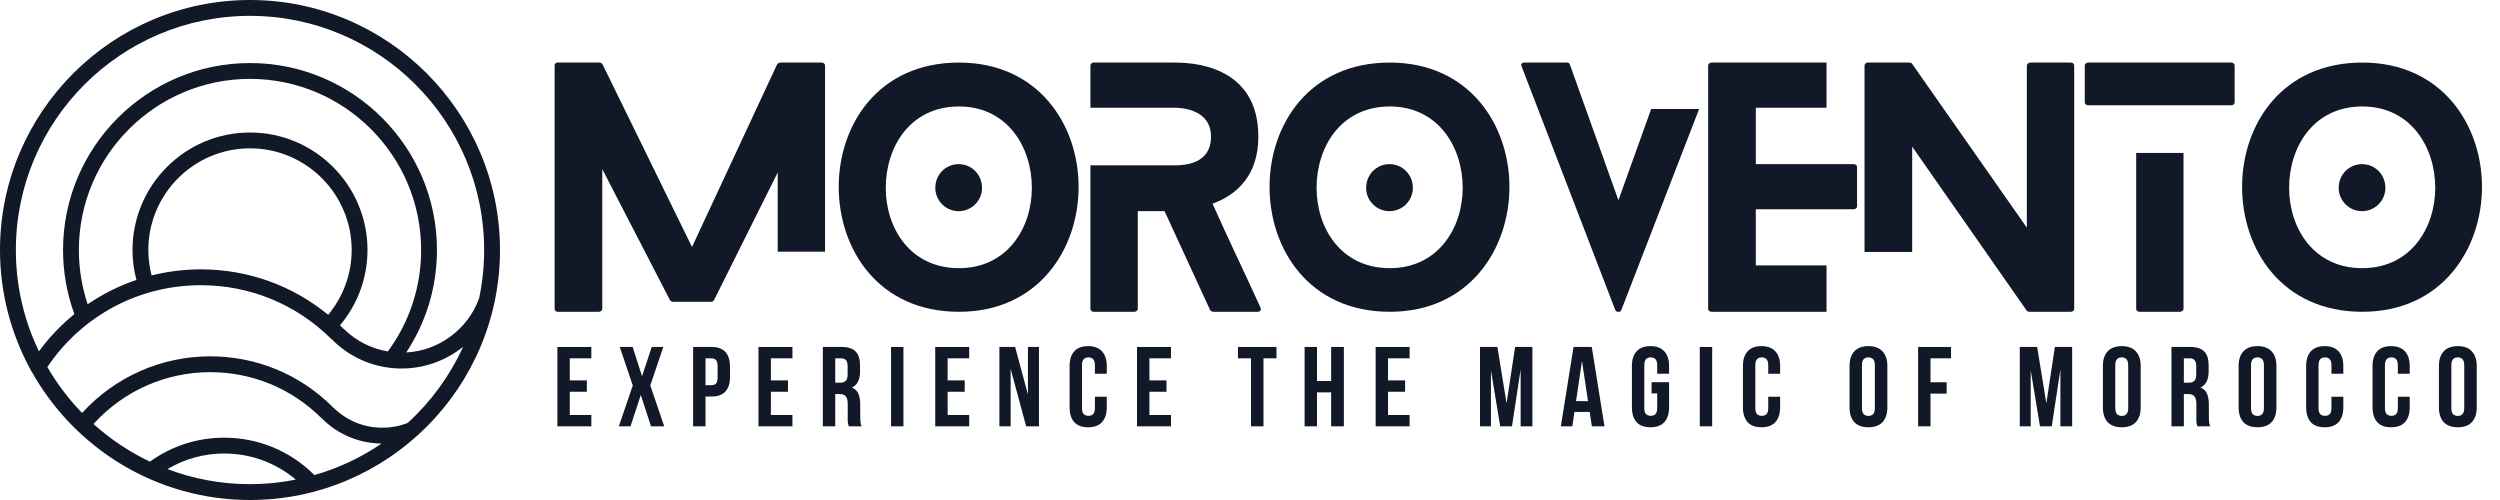
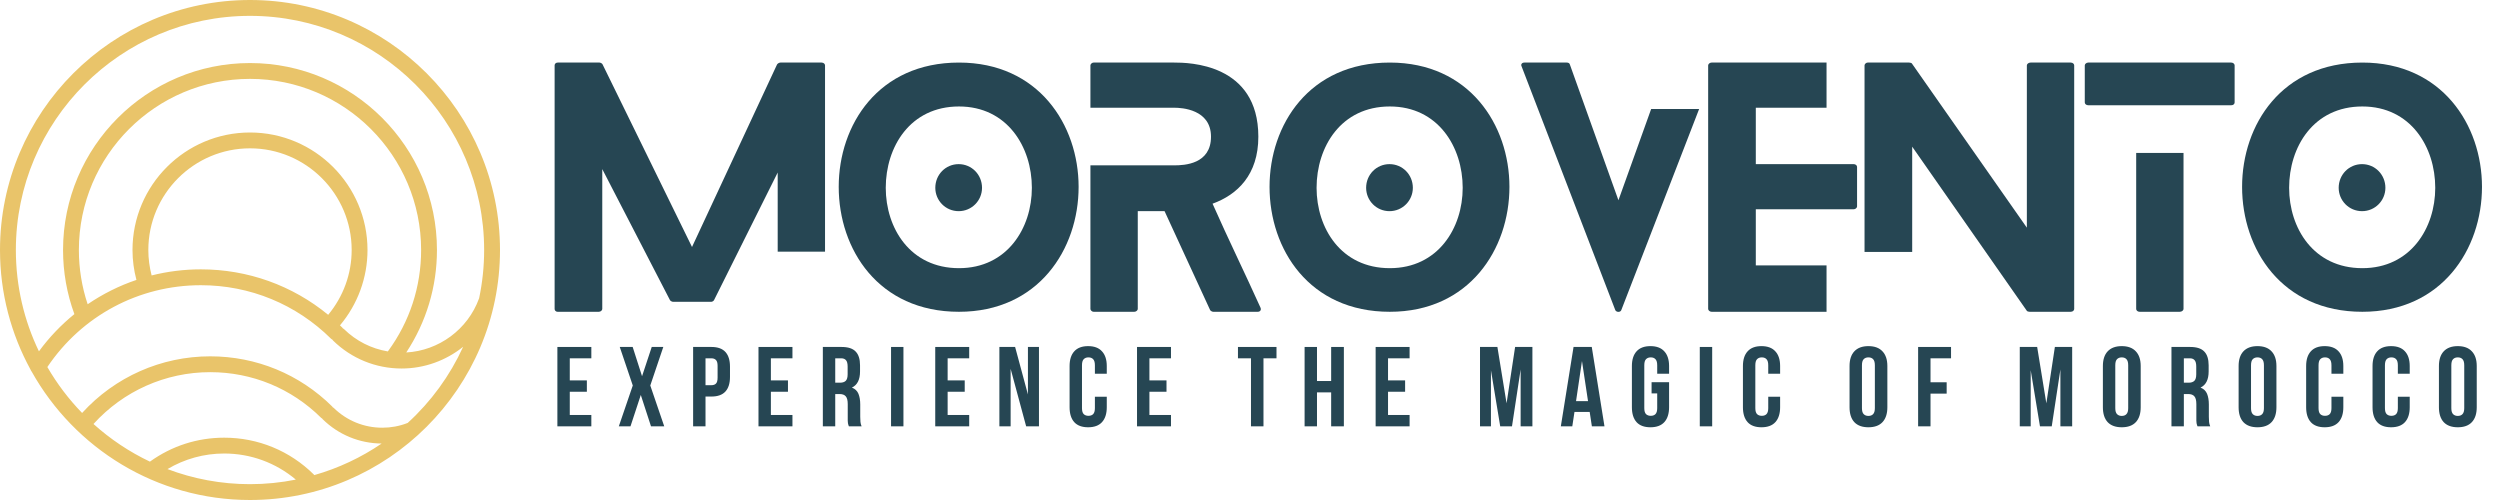
<svg xmlns="http://www.w3.org/2000/svg" width="500" zoomAndPan="magnify" viewBox="0 0 375 75" height="100" preserveAspectRatio="xMidYMid meet" version="1.0">
  <defs>
    <g />
-     <clipPath id="8f0e37012e">
+     <clipPath id="ae6194731f">
      <path d="M 0 0 L 75 0 L 75 75 L 0 75 Z M 0 0 " clip-rule="nonzero" />
    </clipPath>
-     <clipPath id="a81f0db49a">
+     <clipPath id="52504736ae">
      <path d="M 37.5 0 C 16.824 0 0 16.824 0 37.5 C 0 43.996 1.664 50.109 4.582 55.445 C 4.625 55.555 4.684 55.66 4.762 55.758 C 11.184 67.227 23.449 75 37.5 75 C 58.176 75 75 58.18 75 37.5 C 75 16.824 58.176 0 37.5 0 Z M 37.5 2.379 C 56.867 2.379 72.621 18.133 72.621 37.5 C 72.621 39.984 72.359 42.41 71.867 44.75 C 71.859 44.766 71.852 44.773 71.848 44.789 C 70.156 49.422 65.824 52.598 60.938 52.871 C 63.945 48.301 65.543 43.023 65.543 37.5 C 65.543 22.035 52.965 9.457 37.5 9.457 C 22.035 9.457 9.457 22.035 9.457 37.5 C 9.457 40.809 10.031 44.039 11.156 47.117 C 9.176 48.723 7.387 50.59 5.84 52.699 C 3.621 48.098 2.379 42.941 2.379 37.5 C 2.379 18.133 18.133 2.379 37.5 2.379 Z M 22.742 41.316 C 22.422 40.074 22.25 38.797 22.25 37.5 C 22.25 29.094 29.094 22.25 37.5 22.25 C 45.91 22.25 52.75 29.094 52.75 37.5 C 52.75 41.074 51.496 44.492 49.227 47.223 C 43.852 42.809 37.172 40.402 30.129 40.402 C 27.602 40.402 25.125 40.719 22.742 41.316 Z M 51.605 49.371 C 51.555 49.316 51.484 49.293 51.422 49.25 C 51.395 49.215 51.379 49.168 51.344 49.137 C 51.23 49.023 51.113 48.918 50.996 48.805 C 53.656 45.637 55.125 41.66 55.125 37.5 C 55.125 27.781 47.219 19.875 37.5 19.875 C 27.781 19.875 19.875 27.781 19.875 37.5 C 19.875 39.023 20.078 40.531 20.465 41.988 C 17.863 42.863 15.41 44.098 13.148 45.637 C 12.277 43.023 11.832 40.293 11.832 37.5 C 11.832 23.348 23.348 11.832 37.5 11.832 C 51.652 11.832 63.168 23.348 63.168 37.5 C 63.168 43.004 61.453 48.25 58.207 52.672 C 58.195 52.684 58.191 52.699 58.18 52.715 C 55.711 52.301 53.43 51.156 51.605 49.371 Z M 48.164 62.668 C 48.211 62.719 48.273 62.738 48.324 62.777 C 48.352 62.809 48.363 62.848 48.395 62.879 C 50.777 65.215 53.914 66.504 57.246 66.531 C 54.188 68.617 50.781 70.227 47.141 71.266 C 47.117 71.242 47.109 71.211 47.086 71.191 C 43.484 67.617 38.703 65.652 33.633 65.652 C 29.59 65.652 25.75 66.898 22.488 69.246 C 19.395 67.777 16.543 65.867 14.023 63.598 C 18.504 58.652 24.836 55.824 31.531 55.824 C 37.805 55.824 43.711 58.254 48.164 62.668 Z M 25.121 70.363 C 27.688 68.84 30.594 68.027 33.633 68.027 C 37.605 68.027 41.367 69.414 44.375 71.941 C 42.152 72.387 39.852 72.625 37.5 72.625 C 33.145 72.625 28.973 71.82 25.121 70.363 Z M 61.148 63.445 C 61.137 63.449 61.125 63.449 61.117 63.453 C 59.914 63.922 58.648 64.156 57.348 64.156 C 54.605 64.156 52.016 63.102 50.059 61.184 C 50.012 61.137 49.953 61.117 49.902 61.082 C 49.875 61.047 49.867 61.012 49.836 60.98 C 44.934 56.125 38.434 53.449 31.531 53.449 C 24.188 53.449 17.242 56.535 12.316 61.945 C 10.309 59.879 8.555 57.566 7.102 55.055 C 12.277 47.359 20.828 42.781 30.129 42.781 C 37.5 42.781 44.438 45.637 49.672 50.824 C 49.73 50.879 49.801 50.906 49.863 50.949 C 49.895 50.988 49.906 51.035 49.945 51.07 C 52.711 53.781 56.371 55.277 60.25 55.277 C 63.672 55.277 66.906 54.074 69.473 52.016 C 67.484 56.371 64.645 60.258 61.148 63.445 Z M 61.148 63.445 " clip-rule="nonzero" />
    </clipPath>
  </defs>
-   <g fill="#111827" fill-opacity="1">
+   <g fill="#264653" fill-opacity="1">
    <g transform="translate(83.19267, 46.768)">
      <g>
        <path d="M 33.461 -9.02 L 40.562 -9.02 L 40.562 -36.965 C 40.562 -37.152 40.375 -37.383 40.047 -37.383 L 33.879 -37.383 C 33.691 -37.383 33.461 -37.246 33.367 -37.105 L 20.609 -9.719 L 7.195 -37.105 C 7.148 -37.246 6.871 -37.383 6.73 -37.383 L 0.469 -37.383 C 0.141 -37.383 0 -37.152 0 -36.965 L 0 -0.422 C 0 -0.234 0.141 0 0.469 0 L 6.637 0 C 6.918 0 7.148 -0.234 7.148 -0.422 L 7.148 -21.402 L 17.289 -1.777 C 17.336 -1.637 17.617 -1.496 17.758 -1.496 L 23.504 -1.496 C 23.645 -1.496 23.879 -1.637 23.926 -1.777 L 33.461 -20.887 Z M 33.461 -9.02 " />
      </g>
    </g>
  </g>
-   <g fill="#111827" fill-opacity="1">
+   <g fill="#264653" fill-opacity="1">
    <g transform="translate(125.8079, 46.768)">
      <g>
        <path d="M 21.496 -18.598 C 21.496 -20.562 19.953 -22.148 17.992 -22.148 C 16.027 -22.148 14.488 -20.562 14.488 -18.598 C 14.488 -16.684 16.027 -15.094 17.992 -15.094 C 19.953 -15.094 21.496 -16.684 21.496 -18.598 Z M 35.984 -18.738 C 35.984 -28.039 29.953 -37.383 18.039 -37.383 C 5.934 -37.383 0 -28.039 0 -18.738 C 0 -9.395 5.934 0 18.039 0 C 29.953 0 35.984 -9.395 35.984 -18.738 Z M 28.973 -18.598 C 28.973 -12.57 25.281 -6.543 18.039 -6.543 C 10.703 -6.543 7.055 -12.57 7.055 -18.598 C 7.055 -24.719 10.703 -30.797 18.039 -30.797 C 25.281 -30.797 28.973 -24.719 28.973 -18.598 Z M 28.973 -18.598 " />
      </g>
    </g>
  </g>
-   <g fill="#111827" fill-opacity="1">
+   <g fill="#264653" fill-opacity="1">
    <g transform="translate(163.5634, 46.768)">
      <g>
        <path d="M 25.516 -0.609 C 23.18 -5.793 20.656 -10.934 18.32 -16.215 C 22.059 -17.57 25.188 -20.562 25.188 -26.262 C 25.188 -37.289 14.672 -37.383 12.57 -37.383 L 0.469 -37.383 C 0.234 -37.383 0 -37.152 0 -36.965 L 0 -30.609 L 12.57 -30.609 C 13.691 -30.609 18.086 -30.375 18.086 -26.262 C 18.086 -22.148 14.113 -21.965 12.57 -21.965 L 0 -21.965 L 0 -0.422 C 0 -0.234 0.234 0 0.469 0 L 6.59 0 C 6.871 0 7.102 -0.234 7.102 -0.422 L 7.102 -15.094 L 11.121 -15.094 L 17.945 -0.281 C 17.992 -0.141 18.273 0 18.41 0 L 25.094 0 C 25.469 0 25.656 -0.281 25.516 -0.609 Z M 25.516 -0.609 " />
      </g>
    </g>
  </g>
-   <g fill="#111827" fill-opacity="1">
+   <g fill="#264653" fill-opacity="1">
    <g transform="translate(190.4315, 46.768)">
      <g>
        <path d="M 21.496 -18.598 C 21.496 -20.562 19.953 -22.148 17.992 -22.148 C 16.027 -22.148 14.488 -20.562 14.488 -18.598 C 14.488 -16.684 16.027 -15.094 17.992 -15.094 C 19.953 -15.094 21.496 -16.684 21.496 -18.598 Z M 35.984 -18.738 C 35.984 -28.039 29.953 -37.383 18.039 -37.383 C 5.934 -37.383 0 -28.039 0 -18.738 C 0 -9.395 5.934 0 18.039 0 C 29.953 0 35.984 -9.395 35.984 -18.738 Z M 28.973 -18.598 C 28.973 -12.57 25.281 -6.543 18.039 -6.543 C 10.703 -6.543 7.055 -12.57 7.055 -18.598 C 7.055 -24.719 10.703 -30.797 18.039 -30.797 C 25.281 -30.797 28.973 -24.719 28.973 -18.598 Z M 28.973 -18.598 " />
      </g>
    </g>
  </g>
-   <g fill="#111827" fill-opacity="1">
+   <g fill="#264653" fill-opacity="1">
    <g transform="translate(228.1871, 46.768)">
      <g>
        <path d="M 19.488 -30.422 L 14.578 -16.73 L 7.289 -37.105 C 7.242 -37.289 7.055 -37.383 6.824 -37.383 L 0.469 -37.383 C 0.094 -37.383 -0.094 -37.105 0.047 -36.824 L 14.113 -0.234 C 14.301 0.094 14.859 0.094 15 -0.234 L 26.684 -30.422 Z M 19.488 -30.422 " />
      </g>
    </g>
  </g>
-   <g fill="#111827" fill-opacity="1">
+   <g fill="#264653" fill-opacity="1">
    <g transform="translate(256.2234, 46.768)">
      <g>
        <path d="M 17.758 -6.961 L 7.148 -6.961 L 7.148 -15.375 L 21.824 -15.375 C 22.105 -15.375 22.336 -15.609 22.336 -15.797 L 22.336 -21.73 C 22.336 -21.965 22.105 -22.148 21.824 -22.148 L 7.148 -22.148 L 7.148 -30.609 L 17.758 -30.609 L 17.758 -37.383 L 0.516 -37.383 C 0.234 -37.383 0 -37.152 0 -36.965 L 0 -0.422 C 0 -0.234 0.234 0 0.516 0 L 17.758 0 Z M 17.758 -6.961 " />
      </g>
    </g>
  </g>
-   <g fill="#111827" fill-opacity="1">
+   <g fill="#264653" fill-opacity="1">
    <g transform="translate(279.6805, 46.768)">
      <g>
        <path d="M 30.938 -37.383 L 24.906 -37.383 C 24.582 -37.383 24.348 -37.152 24.348 -36.965 L 24.348 -12.617 L 7.102 -37.246 C 7.055 -37.336 6.777 -37.383 6.684 -37.383 L 0.469 -37.383 C 0.234 -37.383 0 -37.152 0 -36.965 L 0 -8.973 L 7.148 -8.973 L 7.148 -24.766 L 24.348 -0.141 C 24.395 -0.047 24.672 0 24.766 0 L 30.938 0 C 31.262 0 31.449 -0.234 31.449 -0.422 L 31.449 -36.965 C 31.449 -37.152 31.262 -37.383 30.938 -37.383 Z M 30.938 -37.383 " />
      </g>
    </g>
  </g>
-   <g fill="#111827" fill-opacity="1">
+   <g fill="#264653" fill-opacity="1">
    <g transform="translate(312.7166, 46.768)">
      <g>
        <path d="M 7.711 -23.832 L 7.711 -0.422 C 7.711 -0.234 7.898 0 8.223 0 L 14.254 0 C 14.578 0 14.812 -0.234 14.812 -0.422 L 14.812 -23.832 Z M 0.516 -30.98 L 21.965 -30.98 C 22.289 -30.98 22.477 -31.168 22.477 -31.402 L 22.477 -36.965 C 22.477 -37.152 22.289 -37.383 21.965 -37.383 L 0.516 -37.383 C 0.234 -37.383 0 -37.152 0 -36.965 L 0 -31.402 C 0 -31.168 0.234 -30.98 0.516 -30.98 Z M 0.516 -30.98 " />
      </g>
    </g>
  </g>
-   <g fill="#111827" fill-opacity="1">
+   <g fill="#264653" fill-opacity="1">
    <g transform="translate(336.3138, 46.768)">
      <g>
        <path d="M 21.496 -18.598 C 21.496 -20.562 19.953 -22.148 17.992 -22.148 C 16.027 -22.148 14.488 -20.562 14.488 -18.598 C 14.488 -16.684 16.027 -15.094 17.992 -15.094 C 19.953 -15.094 21.496 -16.684 21.496 -18.598 Z M 35.984 -18.738 C 35.984 -28.039 29.953 -37.383 18.039 -37.383 C 5.934 -37.383 0 -28.039 0 -18.738 C 0 -9.395 5.934 0 18.039 0 C 29.953 0 35.984 -9.395 35.984 -18.738 Z M 28.973 -18.598 C 28.973 -12.57 25.281 -6.543 18.039 -6.543 C 10.703 -6.543 7.055 -12.57 7.055 -18.598 C 7.055 -24.719 10.703 -30.797 18.039 -30.797 C 25.281 -30.797 28.973 -24.719 28.973 -18.598 Z M 28.973 -18.598 " />
      </g>
    </g>
  </g>
-   <g fill="#111827" fill-opacity="1">
+   <g fill="#264653" fill-opacity="1">
    <g transform="translate(82.91979, 63.95)">
      <g>
        <path d="M 2.547 -6.891 L 5.109 -6.891 L 5.109 -5.188 L 2.547 -5.188 L 2.547 -1.703 L 5.781 -1.703 L 5.781 0 L 0.688 0 L 0.688 -11.906 L 5.781 -11.906 L 5.781 -10.203 L 2.547 -10.203 Z M 2.547 -6.891 " />
      </g>
    </g>
  </g>
-   <g fill="#111827" fill-opacity="1">
+   <g fill="#264653" fill-opacity="1">
    <g transform="translate(92.57291, 63.95)">
      <g>
        <path d="M 6.922 -11.906 L 4.969 -6.125 L 7.062 0 L 5.078 0 L 3.547 -4.703 L 2 0 L 0.25 0 L 2.344 -6.125 L 0.391 -11.906 L 2.328 -11.906 L 3.734 -7.516 L 5.188 -11.906 Z M 6.922 -11.906 " />
      </g>
    </g>
  </g>
-   <g fill="#111827" fill-opacity="1">
+   <g fill="#264653" fill-opacity="1">
    <g transform="translate(103.2795, 63.95)">
      <g>
        <path d="M 3.438 -11.906 C 4.375 -11.906 5.07 -11.656 5.531 -11.156 C 5.988 -10.656 6.219 -9.922 6.219 -8.953 L 6.219 -7.406 C 6.219 -6.445 5.988 -5.719 5.531 -5.219 C 5.07 -4.719 4.375 -4.469 3.438 -4.469 L 2.547 -4.469 L 2.547 0 L 0.688 0 L 0.688 -11.906 Z M 2.547 -10.203 L 2.547 -6.172 L 3.438 -6.172 C 3.727 -6.172 3.953 -6.25 4.109 -6.406 C 4.273 -6.562 4.359 -6.859 4.359 -7.297 L 4.359 -9.078 C 4.359 -9.504 4.273 -9.797 4.109 -9.953 C 3.953 -10.117 3.727 -10.203 3.438 -10.203 Z M 2.547 -10.203 " />
      </g>
    </g>
  </g>
-   <g fill="#111827" fill-opacity="1">
+   <g fill="#264653" fill-opacity="1">
    <g transform="translate(113.0856, 63.95)">
      <g>
        <path d="M 2.547 -6.891 L 5.109 -6.891 L 5.109 -5.188 L 2.547 -5.188 L 2.547 -1.703 L 5.781 -1.703 L 5.781 0 L 0.688 0 L 0.688 -11.906 L 5.781 -11.906 L 5.781 -10.203 L 2.547 -10.203 Z M 2.547 -6.891 " />
      </g>
    </g>
  </g>
-   <g fill="#111827" fill-opacity="1">
+   <g fill="#264653" fill-opacity="1">
    <g transform="translate(122.7387, 63.95)">
      <g>
        <path d="M 4.594 0 C 4.57 -0.082 4.547 -0.156 4.516 -0.219 C 4.492 -0.289 4.473 -0.375 4.453 -0.469 C 4.441 -0.57 4.43 -0.703 4.422 -0.859 C 4.422 -1.023 4.422 -1.227 4.422 -1.469 L 4.422 -3.328 C 4.422 -3.891 4.32 -4.281 4.125 -4.5 C 3.938 -4.727 3.629 -4.844 3.203 -4.844 L 2.547 -4.844 L 2.547 0 L 0.688 0 L 0.688 -11.906 L 3.5 -11.906 C 4.477 -11.906 5.18 -11.676 5.609 -11.219 C 6.047 -10.77 6.266 -10.082 6.266 -9.156 L 6.266 -8.234 C 6.266 -7.004 5.859 -6.195 5.047 -5.812 C 5.523 -5.625 5.852 -5.312 6.031 -4.875 C 6.207 -4.438 6.297 -3.906 6.297 -3.281 L 6.297 -1.438 C 6.297 -1.145 6.305 -0.891 6.328 -0.672 C 6.348 -0.453 6.406 -0.227 6.5 0 Z M 2.547 -10.203 L 2.547 -6.547 L 3.281 -6.547 C 3.633 -6.547 3.91 -6.633 4.109 -6.812 C 4.305 -7 4.406 -7.328 4.406 -7.797 L 4.406 -8.969 C 4.406 -9.406 4.328 -9.719 4.172 -9.906 C 4.016 -10.102 3.773 -10.203 3.453 -10.203 Z M 2.547 -10.203 " />
      </g>
    </g>
  </g>
-   <g fill="#111827" fill-opacity="1">
+   <g fill="#264653" fill-opacity="1">
    <g transform="translate(132.9695, 63.95)">
      <g>
        <path d="M 0.688 -11.906 L 2.547 -11.906 L 2.547 0 L 0.688 0 Z M 0.688 -11.906 " />
      </g>
    </g>
  </g>
-   <g fill="#111827" fill-opacity="1">
+   <g fill="#264653" fill-opacity="1">
    <g transform="translate(139.5981, 63.95)">
      <g>
        <path d="M 2.547 -6.891 L 5.109 -6.891 L 5.109 -5.188 L 2.547 -5.188 L 2.547 -1.703 L 5.781 -1.703 L 5.781 0 L 0.688 0 L 0.688 -11.906 L 5.781 -11.906 L 5.781 -10.203 L 2.547 -10.203 Z M 2.547 -6.891 " />
      </g>
    </g>
  </g>
-   <g fill="#111827" fill-opacity="1">
+   <g fill="#264653" fill-opacity="1">
    <g transform="translate(149.2512, 63.95)">
      <g>
        <path d="M 2.344 -8.625 L 2.344 0 L 0.656 0 L 0.656 -11.906 L 3.016 -11.906 L 4.938 -4.781 L 4.938 -11.906 L 6.594 -11.906 L 6.594 0 L 4.672 0 Z M 2.344 -8.625 " />
      </g>
    </g>
  </g>
-   <g fill="#111827" fill-opacity="1">
+   <g fill="#264653" fill-opacity="1">
    <g transform="translate(159.9068, 63.95)">
      <g>
        <path d="M 6.109 -4.438 L 6.109 -2.859 C 6.109 -1.891 5.867 -1.145 5.391 -0.625 C 4.922 -0.113 4.227 0.141 3.312 0.141 C 2.395 0.141 1.703 -0.113 1.234 -0.625 C 0.766 -1.145 0.531 -1.891 0.531 -2.859 L 0.531 -9.047 C 0.531 -10.004 0.766 -10.738 1.234 -11.25 C 1.703 -11.77 2.395 -12.031 3.312 -12.031 C 4.227 -12.031 4.922 -11.77 5.391 -11.25 C 5.867 -10.738 6.109 -10.004 6.109 -9.047 L 6.109 -7.891 L 4.328 -7.891 L 4.328 -9.156 C 4.328 -9.594 4.238 -9.898 4.062 -10.078 C 3.895 -10.254 3.66 -10.344 3.359 -10.344 C 3.066 -10.344 2.832 -10.254 2.656 -10.078 C 2.477 -9.898 2.391 -9.594 2.391 -9.156 L 2.391 -2.734 C 2.391 -2.305 2.477 -2.004 2.656 -1.828 C 2.832 -1.66 3.066 -1.578 3.359 -1.578 C 3.66 -1.578 3.895 -1.66 4.062 -1.828 C 4.238 -2.004 4.328 -2.305 4.328 -2.734 L 4.328 -4.438 Z M 6.109 -4.438 " />
      </g>
    </g>
  </g>
-   <g fill="#111827" fill-opacity="1">
+   <g fill="#264653" fill-opacity="1">
    <g transform="translate(169.8658, 63.95)">
      <g>
        <path d="M 2.547 -6.891 L 5.109 -6.891 L 5.109 -5.188 L 2.547 -5.188 L 2.547 -1.703 L 5.781 -1.703 L 5.781 0 L 0.688 0 L 0.688 -11.906 L 5.781 -11.906 L 5.781 -10.203 L 2.547 -10.203 Z M 2.547 -6.891 " />
      </g>
    </g>
  </g>
-   <g fill="#111827" fill-opacity="1">
+   <g fill="#264653" fill-opacity="1">
    <g transform="translate(179.5189, 63.95)">
      <g />
    </g>
  </g>
-   <g fill="#111827" fill-opacity="1">
+   <g fill="#264653" fill-opacity="1">
    <g transform="translate(185.5527, 63.95)">
      <g>
        <path d="M 0.141 -11.906 L 5.922 -11.906 L 5.922 -10.203 L 3.969 -10.203 L 3.969 0 L 2.094 0 L 2.094 -10.203 L 0.141 -10.203 Z M 0.141 -11.906 " />
      </g>
    </g>
  </g>
-   <g fill="#111827" fill-opacity="1">
+   <g fill="#264653" fill-opacity="1">
    <g transform="translate(195.0019, 63.95)">
      <g>
        <path d="M 2.547 0 L 0.688 0 L 0.688 -11.906 L 2.547 -11.906 L 2.547 -6.797 L 4.672 -6.797 L 4.672 -11.906 L 6.578 -11.906 L 6.578 0 L 4.672 0 L 4.672 -5.094 L 2.547 -5.094 Z M 2.547 0 " />
      </g>
    </g>
  </g>
-   <g fill="#111827" fill-opacity="1">
+   <g fill="#264653" fill-opacity="1">
    <g transform="translate(205.6576, 63.95)">
      <g>
        <path d="M 2.547 -6.891 L 5.109 -6.891 L 5.109 -5.188 L 2.547 -5.188 L 2.547 -1.703 L 5.781 -1.703 L 5.781 0 L 0.688 0 L 0.688 -11.906 L 5.781 -11.906 L 5.781 -10.203 L 2.547 -10.203 Z M 2.547 -6.891 " />
      </g>
    </g>
  </g>
-   <g fill="#111827" fill-opacity="1">
+   <g fill="#264653" fill-opacity="1">
    <g transform="translate(215.3107, 63.95)">
      <g />
    </g>
  </g>
-   <g fill="#111827" fill-opacity="1">
+   <g fill="#264653" fill-opacity="1">
    <g transform="translate(221.3445, 63.95)">
      <g>
        <path d="M 4.641 -3.453 L 5.922 -11.906 L 8.516 -11.906 L 8.516 0 L 6.75 0 L 6.75 -8.531 L 5.453 0 L 3.688 0 L 2.297 -8.422 L 2.297 0 L 0.656 0 L 0.656 -11.906 L 3.266 -11.906 Z M 4.641 -3.453 " />
      </g>
    </g>
  </g>
-   <g fill="#111827" fill-opacity="1">
+   <g fill="#264653" fill-opacity="1">
    <g transform="translate(233.9372, 63.95)">
      <g>
        <path d="M 6.734 0 L 4.844 0 L 4.516 -2.156 L 2.234 -2.156 L 1.906 0 L 0.188 0 L 2.094 -11.906 L 4.828 -11.906 Z M 2.469 -3.781 L 4.266 -3.781 L 3.359 -9.797 Z M 2.469 -3.781 " />
      </g>
    </g>
  </g>
-   <g fill="#111827" fill-opacity="1">
+   <g fill="#264653" fill-opacity="1">
    <g transform="translate(244.253, 63.95)">
      <g>
        <path d="M 3.484 -6.625 L 6.109 -6.625 L 6.109 -2.859 C 6.109 -1.891 5.867 -1.145 5.391 -0.625 C 4.922 -0.113 4.227 0.141 3.312 0.141 C 2.395 0.141 1.703 -0.113 1.234 -0.625 C 0.766 -1.145 0.531 -1.891 0.531 -2.859 L 0.531 -9.047 C 0.531 -10.004 0.766 -10.738 1.234 -11.25 C 1.703 -11.77 2.395 -12.031 3.312 -12.031 C 4.227 -12.031 4.922 -11.77 5.391 -11.25 C 5.867 -10.738 6.109 -10.004 6.109 -9.047 L 6.109 -7.891 L 4.328 -7.891 L 4.328 -9.156 C 4.328 -9.594 4.238 -9.898 4.062 -10.078 C 3.895 -10.254 3.66 -10.344 3.359 -10.344 C 3.066 -10.344 2.832 -10.254 2.656 -10.078 C 2.477 -9.898 2.391 -9.594 2.391 -9.156 L 2.391 -2.734 C 2.391 -2.305 2.477 -2.004 2.656 -1.828 C 2.832 -1.66 3.066 -1.578 3.359 -1.578 C 3.66 -1.578 3.895 -1.66 4.062 -1.828 C 4.238 -2.004 4.328 -2.305 4.328 -2.734 L 4.328 -4.938 L 3.484 -4.938 Z M 3.484 -6.625 " />
      </g>
    </g>
  </g>
-   <g fill="#111827" fill-opacity="1">
+   <g fill="#264653" fill-opacity="1">
    <g transform="translate(254.28, 63.95)">
      <g>
        <path d="M 0.688 -11.906 L 2.547 -11.906 L 2.547 0 L 0.688 0 Z M 0.688 -11.906 " />
      </g>
    </g>
  </g>
-   <g fill="#111827" fill-opacity="1">
+   <g fill="#264653" fill-opacity="1">
    <g transform="translate(260.9085, 63.95)">
      <g>
        <path d="M 6.109 -4.438 L 6.109 -2.859 C 6.109 -1.891 5.867 -1.145 5.391 -0.625 C 4.922 -0.113 4.227 0.141 3.312 0.141 C 2.395 0.141 1.703 -0.113 1.234 -0.625 C 0.766 -1.145 0.531 -1.891 0.531 -2.859 L 0.531 -9.047 C 0.531 -10.004 0.766 -10.738 1.234 -11.25 C 1.703 -11.77 2.395 -12.031 3.312 -12.031 C 4.227 -12.031 4.922 -11.77 5.391 -11.25 C 5.867 -10.738 6.109 -10.004 6.109 -9.047 L 6.109 -7.891 L 4.328 -7.891 L 4.328 -9.156 C 4.328 -9.594 4.238 -9.898 4.062 -10.078 C 3.895 -10.254 3.66 -10.344 3.359 -10.344 C 3.066 -10.344 2.832 -10.254 2.656 -10.078 C 2.477 -9.898 2.391 -9.594 2.391 -9.156 L 2.391 -2.734 C 2.391 -2.305 2.477 -2.004 2.656 -1.828 C 2.832 -1.66 3.066 -1.578 3.359 -1.578 C 3.66 -1.578 3.895 -1.66 4.062 -1.828 C 4.238 -2.004 4.328 -2.305 4.328 -2.734 L 4.328 -4.438 Z M 6.109 -4.438 " />
      </g>
    </g>
  </g>
-   <g fill="#111827" fill-opacity="1">
+   <g fill="#264653" fill-opacity="1">
    <g transform="translate(270.8675, 63.95)">
      <g />
    </g>
  </g>
-   <g fill="#111827" fill-opacity="1">
+   <g fill="#264653" fill-opacity="1">
    <g transform="translate(276.9013, 63.95)">
      <g>
        <path d="M 2.391 -2.734 C 2.391 -2.305 2.477 -2.004 2.656 -1.828 C 2.832 -1.648 3.066 -1.562 3.359 -1.562 C 3.66 -1.562 3.895 -1.648 4.062 -1.828 C 4.238 -2.004 4.328 -2.305 4.328 -2.734 L 4.328 -9.156 C 4.328 -9.594 4.238 -9.898 4.062 -10.078 C 3.895 -10.254 3.66 -10.344 3.359 -10.344 C 3.066 -10.344 2.832 -10.254 2.656 -10.078 C 2.477 -9.898 2.391 -9.594 2.391 -9.156 Z M 0.531 -9.047 C 0.531 -10.004 0.77 -10.738 1.25 -11.25 C 1.738 -11.77 2.441 -12.031 3.359 -12.031 C 4.285 -12.031 4.988 -11.77 5.469 -11.25 C 5.957 -10.738 6.203 -10.004 6.203 -9.047 L 6.203 -2.859 C 6.203 -1.891 5.957 -1.145 5.469 -0.625 C 4.988 -0.113 4.285 0.141 3.359 0.141 C 2.441 0.141 1.738 -0.113 1.25 -0.625 C 0.77 -1.145 0.531 -1.891 0.531 -2.859 Z M 0.531 -9.047 " />
      </g>
    </g>
  </g>
-   <g fill="#111827" fill-opacity="1">
+   <g fill="#264653" fill-opacity="1">
    <g transform="translate(287.0301, 63.95)">
      <g>
        <path d="M 2.547 -6.609 L 4.969 -6.609 L 4.969 -4.906 L 2.547 -4.906 L 2.547 0 L 0.688 0 L 0.688 -11.906 L 5.625 -11.906 L 5.625 -10.203 L 2.547 -10.203 Z M 2.547 -6.609 " />
      </g>
    </g>
  </g>
-   <g fill="#111827" fill-opacity="1">
+   <g fill="#264653" fill-opacity="1">
    <g transform="translate(296.2755, 63.95)">
      <g />
    </g>
  </g>
-   <g fill="#111827" fill-opacity="1">
+   <g fill="#264653" fill-opacity="1">
    <g transform="translate(302.3092, 63.95)">
      <g>
        <path d="M 4.641 -3.453 L 5.922 -11.906 L 8.516 -11.906 L 8.516 0 L 6.75 0 L 6.75 -8.531 L 5.453 0 L 3.688 0 L 2.297 -8.422 L 2.297 0 L 0.656 0 L 0.656 -11.906 L 3.266 -11.906 Z M 4.641 -3.453 " />
      </g>
    </g>
  </g>
-   <g fill="#111827" fill-opacity="1">
+   <g fill="#264653" fill-opacity="1">
    <g transform="translate(314.902, 63.95)">
      <g>
        <path d="M 2.391 -2.734 C 2.391 -2.305 2.477 -2.004 2.656 -1.828 C 2.832 -1.648 3.066 -1.562 3.359 -1.562 C 3.66 -1.562 3.895 -1.648 4.062 -1.828 C 4.238 -2.004 4.328 -2.305 4.328 -2.734 L 4.328 -9.156 C 4.328 -9.594 4.238 -9.898 4.062 -10.078 C 3.895 -10.254 3.66 -10.344 3.359 -10.344 C 3.066 -10.344 2.832 -10.254 2.656 -10.078 C 2.477 -9.898 2.391 -9.594 2.391 -9.156 Z M 0.531 -9.047 C 0.531 -10.004 0.77 -10.738 1.25 -11.25 C 1.738 -11.77 2.441 -12.031 3.359 -12.031 C 4.285 -12.031 4.988 -11.77 5.469 -11.25 C 5.957 -10.738 6.203 -10.004 6.203 -9.047 L 6.203 -2.859 C 6.203 -1.891 5.957 -1.145 5.469 -0.625 C 4.988 -0.113 4.285 0.141 3.359 0.141 C 2.441 0.141 1.738 -0.113 1.25 -0.625 C 0.77 -1.145 0.531 -1.891 0.531 -2.859 Z M 0.531 -9.047 " />
      </g>
    </g>
  </g>
-   <g fill="#111827" fill-opacity="1">
+   <g fill="#264653" fill-opacity="1">
    <g transform="translate(325.0309, 63.95)">
      <g>
        <path d="M 4.594 0 C 4.57 -0.082 4.547 -0.156 4.516 -0.219 C 4.492 -0.289 4.473 -0.375 4.453 -0.469 C 4.441 -0.57 4.43 -0.703 4.422 -0.859 C 4.422 -1.023 4.422 -1.227 4.422 -1.469 L 4.422 -3.328 C 4.422 -3.891 4.32 -4.281 4.125 -4.5 C 3.938 -4.727 3.629 -4.844 3.203 -4.844 L 2.547 -4.844 L 2.547 0 L 0.688 0 L 0.688 -11.906 L 3.5 -11.906 C 4.477 -11.906 5.18 -11.676 5.609 -11.219 C 6.047 -10.77 6.266 -10.082 6.266 -9.156 L 6.266 -8.234 C 6.266 -7.004 5.859 -6.195 5.047 -5.812 C 5.523 -5.625 5.852 -5.312 6.031 -4.875 C 6.207 -4.438 6.297 -3.906 6.297 -3.281 L 6.297 -1.438 C 6.297 -1.145 6.305 -0.891 6.328 -0.672 C 6.348 -0.453 6.406 -0.227 6.5 0 Z M 2.547 -10.203 L 2.547 -6.547 L 3.281 -6.547 C 3.633 -6.547 3.91 -6.633 4.109 -6.812 C 4.305 -7 4.406 -7.328 4.406 -7.797 L 4.406 -8.969 C 4.406 -9.406 4.328 -9.719 4.172 -9.906 C 4.016 -10.102 3.773 -10.203 3.453 -10.203 Z M 2.547 -10.203 " />
      </g>
    </g>
  </g>
-   <g fill="#111827" fill-opacity="1">
+   <g fill="#264653" fill-opacity="1">
    <g transform="translate(335.2617, 63.95)">
      <g>
        <path d="M 2.391 -2.734 C 2.391 -2.305 2.477 -2.004 2.656 -1.828 C 2.832 -1.648 3.066 -1.562 3.359 -1.562 C 3.66 -1.562 3.895 -1.648 4.062 -1.828 C 4.238 -2.004 4.328 -2.305 4.328 -2.734 L 4.328 -9.156 C 4.328 -9.594 4.238 -9.898 4.062 -10.078 C 3.895 -10.254 3.66 -10.344 3.359 -10.344 C 3.066 -10.344 2.832 -10.254 2.656 -10.078 C 2.477 -9.898 2.391 -9.594 2.391 -9.156 Z M 0.531 -9.047 C 0.531 -10.004 0.77 -10.738 1.25 -11.25 C 1.738 -11.77 2.441 -12.031 3.359 -12.031 C 4.285 -12.031 4.988 -11.77 5.469 -11.25 C 5.957 -10.738 6.203 -10.004 6.203 -9.047 L 6.203 -2.859 C 6.203 -1.891 5.957 -1.145 5.469 -0.625 C 4.988 -0.113 4.285 0.141 3.359 0.141 C 2.441 0.141 1.738 -0.113 1.25 -0.625 C 0.77 -1.145 0.531 -1.891 0.531 -2.859 Z M 0.531 -9.047 " />
      </g>
    </g>
  </g>
-   <g fill="#111827" fill-opacity="1">
+   <g fill="#264653" fill-opacity="1">
    <g transform="translate(345.3906, 63.95)">
      <g>
        <path d="M 6.109 -4.438 L 6.109 -2.859 C 6.109 -1.891 5.867 -1.145 5.391 -0.625 C 4.922 -0.113 4.227 0.141 3.312 0.141 C 2.395 0.141 1.703 -0.113 1.234 -0.625 C 0.766 -1.145 0.531 -1.891 0.531 -2.859 L 0.531 -9.047 C 0.531 -10.004 0.766 -10.738 1.234 -11.25 C 1.703 -11.77 2.395 -12.031 3.312 -12.031 C 4.227 -12.031 4.922 -11.77 5.391 -11.25 C 5.867 -10.738 6.109 -10.004 6.109 -9.047 L 6.109 -7.891 L 4.328 -7.891 L 4.328 -9.156 C 4.328 -9.594 4.238 -9.898 4.062 -10.078 C 3.895 -10.254 3.66 -10.344 3.359 -10.344 C 3.066 -10.344 2.832 -10.254 2.656 -10.078 C 2.477 -9.898 2.391 -9.594 2.391 -9.156 L 2.391 -2.734 C 2.391 -2.305 2.477 -2.004 2.656 -1.828 C 2.832 -1.66 3.066 -1.578 3.359 -1.578 C 3.66 -1.578 3.895 -1.66 4.062 -1.828 C 4.238 -2.004 4.328 -2.305 4.328 -2.734 L 4.328 -4.438 Z M 6.109 -4.438 " />
      </g>
    </g>
  </g>
-   <g fill="#111827" fill-opacity="1">
+   <g fill="#264653" fill-opacity="1">
    <g transform="translate(355.3496, 63.95)">
      <g>
        <path d="M 6.109 -4.438 L 6.109 -2.859 C 6.109 -1.891 5.867 -1.145 5.391 -0.625 C 4.922 -0.113 4.227 0.141 3.312 0.141 C 2.395 0.141 1.703 -0.113 1.234 -0.625 C 0.766 -1.145 0.531 -1.891 0.531 -2.859 L 0.531 -9.047 C 0.531 -10.004 0.766 -10.738 1.234 -11.25 C 1.703 -11.77 2.395 -12.031 3.312 -12.031 C 4.227 -12.031 4.922 -11.77 5.391 -11.25 C 5.867 -10.738 6.109 -10.004 6.109 -9.047 L 6.109 -7.891 L 4.328 -7.891 L 4.328 -9.156 C 4.328 -9.594 4.238 -9.898 4.062 -10.078 C 3.895 -10.254 3.66 -10.344 3.359 -10.344 C 3.066 -10.344 2.832 -10.254 2.656 -10.078 C 2.477 -9.898 2.391 -9.594 2.391 -9.156 L 2.391 -2.734 C 2.391 -2.305 2.477 -2.004 2.656 -1.828 C 2.832 -1.66 3.066 -1.578 3.359 -1.578 C 3.66 -1.578 3.895 -1.66 4.062 -1.828 C 4.238 -2.004 4.328 -2.305 4.328 -2.734 L 4.328 -4.438 Z M 6.109 -4.438 " />
      </g>
    </g>
  </g>
-   <g fill="#111827" fill-opacity="1">
+   <g fill="#264653" fill-opacity="1">
    <g transform="translate(365.3086, 63.95)">
      <g>
        <path d="M 2.391 -2.734 C 2.391 -2.305 2.477 -2.004 2.656 -1.828 C 2.832 -1.648 3.066 -1.562 3.359 -1.562 C 3.66 -1.562 3.895 -1.648 4.062 -1.828 C 4.238 -2.004 4.328 -2.305 4.328 -2.734 L 4.328 -9.156 C 4.328 -9.594 4.238 -9.898 4.062 -10.078 C 3.895 -10.254 3.66 -10.344 3.359 -10.344 C 3.066 -10.344 2.832 -10.254 2.656 -10.078 C 2.477 -9.898 2.391 -9.594 2.391 -9.156 Z M 0.531 -9.047 C 0.531 -10.004 0.77 -10.738 1.25 -11.25 C 1.738 -11.77 2.441 -12.031 3.359 -12.031 C 4.285 -12.031 4.988 -11.77 5.469 -11.25 C 5.957 -10.738 6.203 -10.004 6.203 -9.047 L 6.203 -2.859 C 6.203 -1.891 5.957 -1.145 5.469 -0.625 C 4.988 -0.113 4.285 0.141 3.359 0.141 C 2.441 0.141 1.738 -0.113 1.25 -0.625 C 0.77 -1.145 0.531 -1.891 0.531 -2.859 Z M 0.531 -9.047 " />
      </g>
    </g>
  </g>
-   <g clip-path="url(#8f0e37012e)">
-     <g clip-path="url(#a81f0db49a)">
-       <path fill="#111827" d="M 0 0 L 0 75 L 75 75 L 75 0 Z M 0 0 " fill-opacity="1" fill-rule="nonzero" />
+   <g clip-path="url(#ae6194731f)">
+     <g clip-path="url(#52504736ae)">
+       <path fill="#e9c46a" d="M 0 0 L 0 75 L 75 75 L 75 0 Z M 0 0 " fill-opacity="1" fill-rule="nonzero" />
    </g>
  </g>
</svg>
